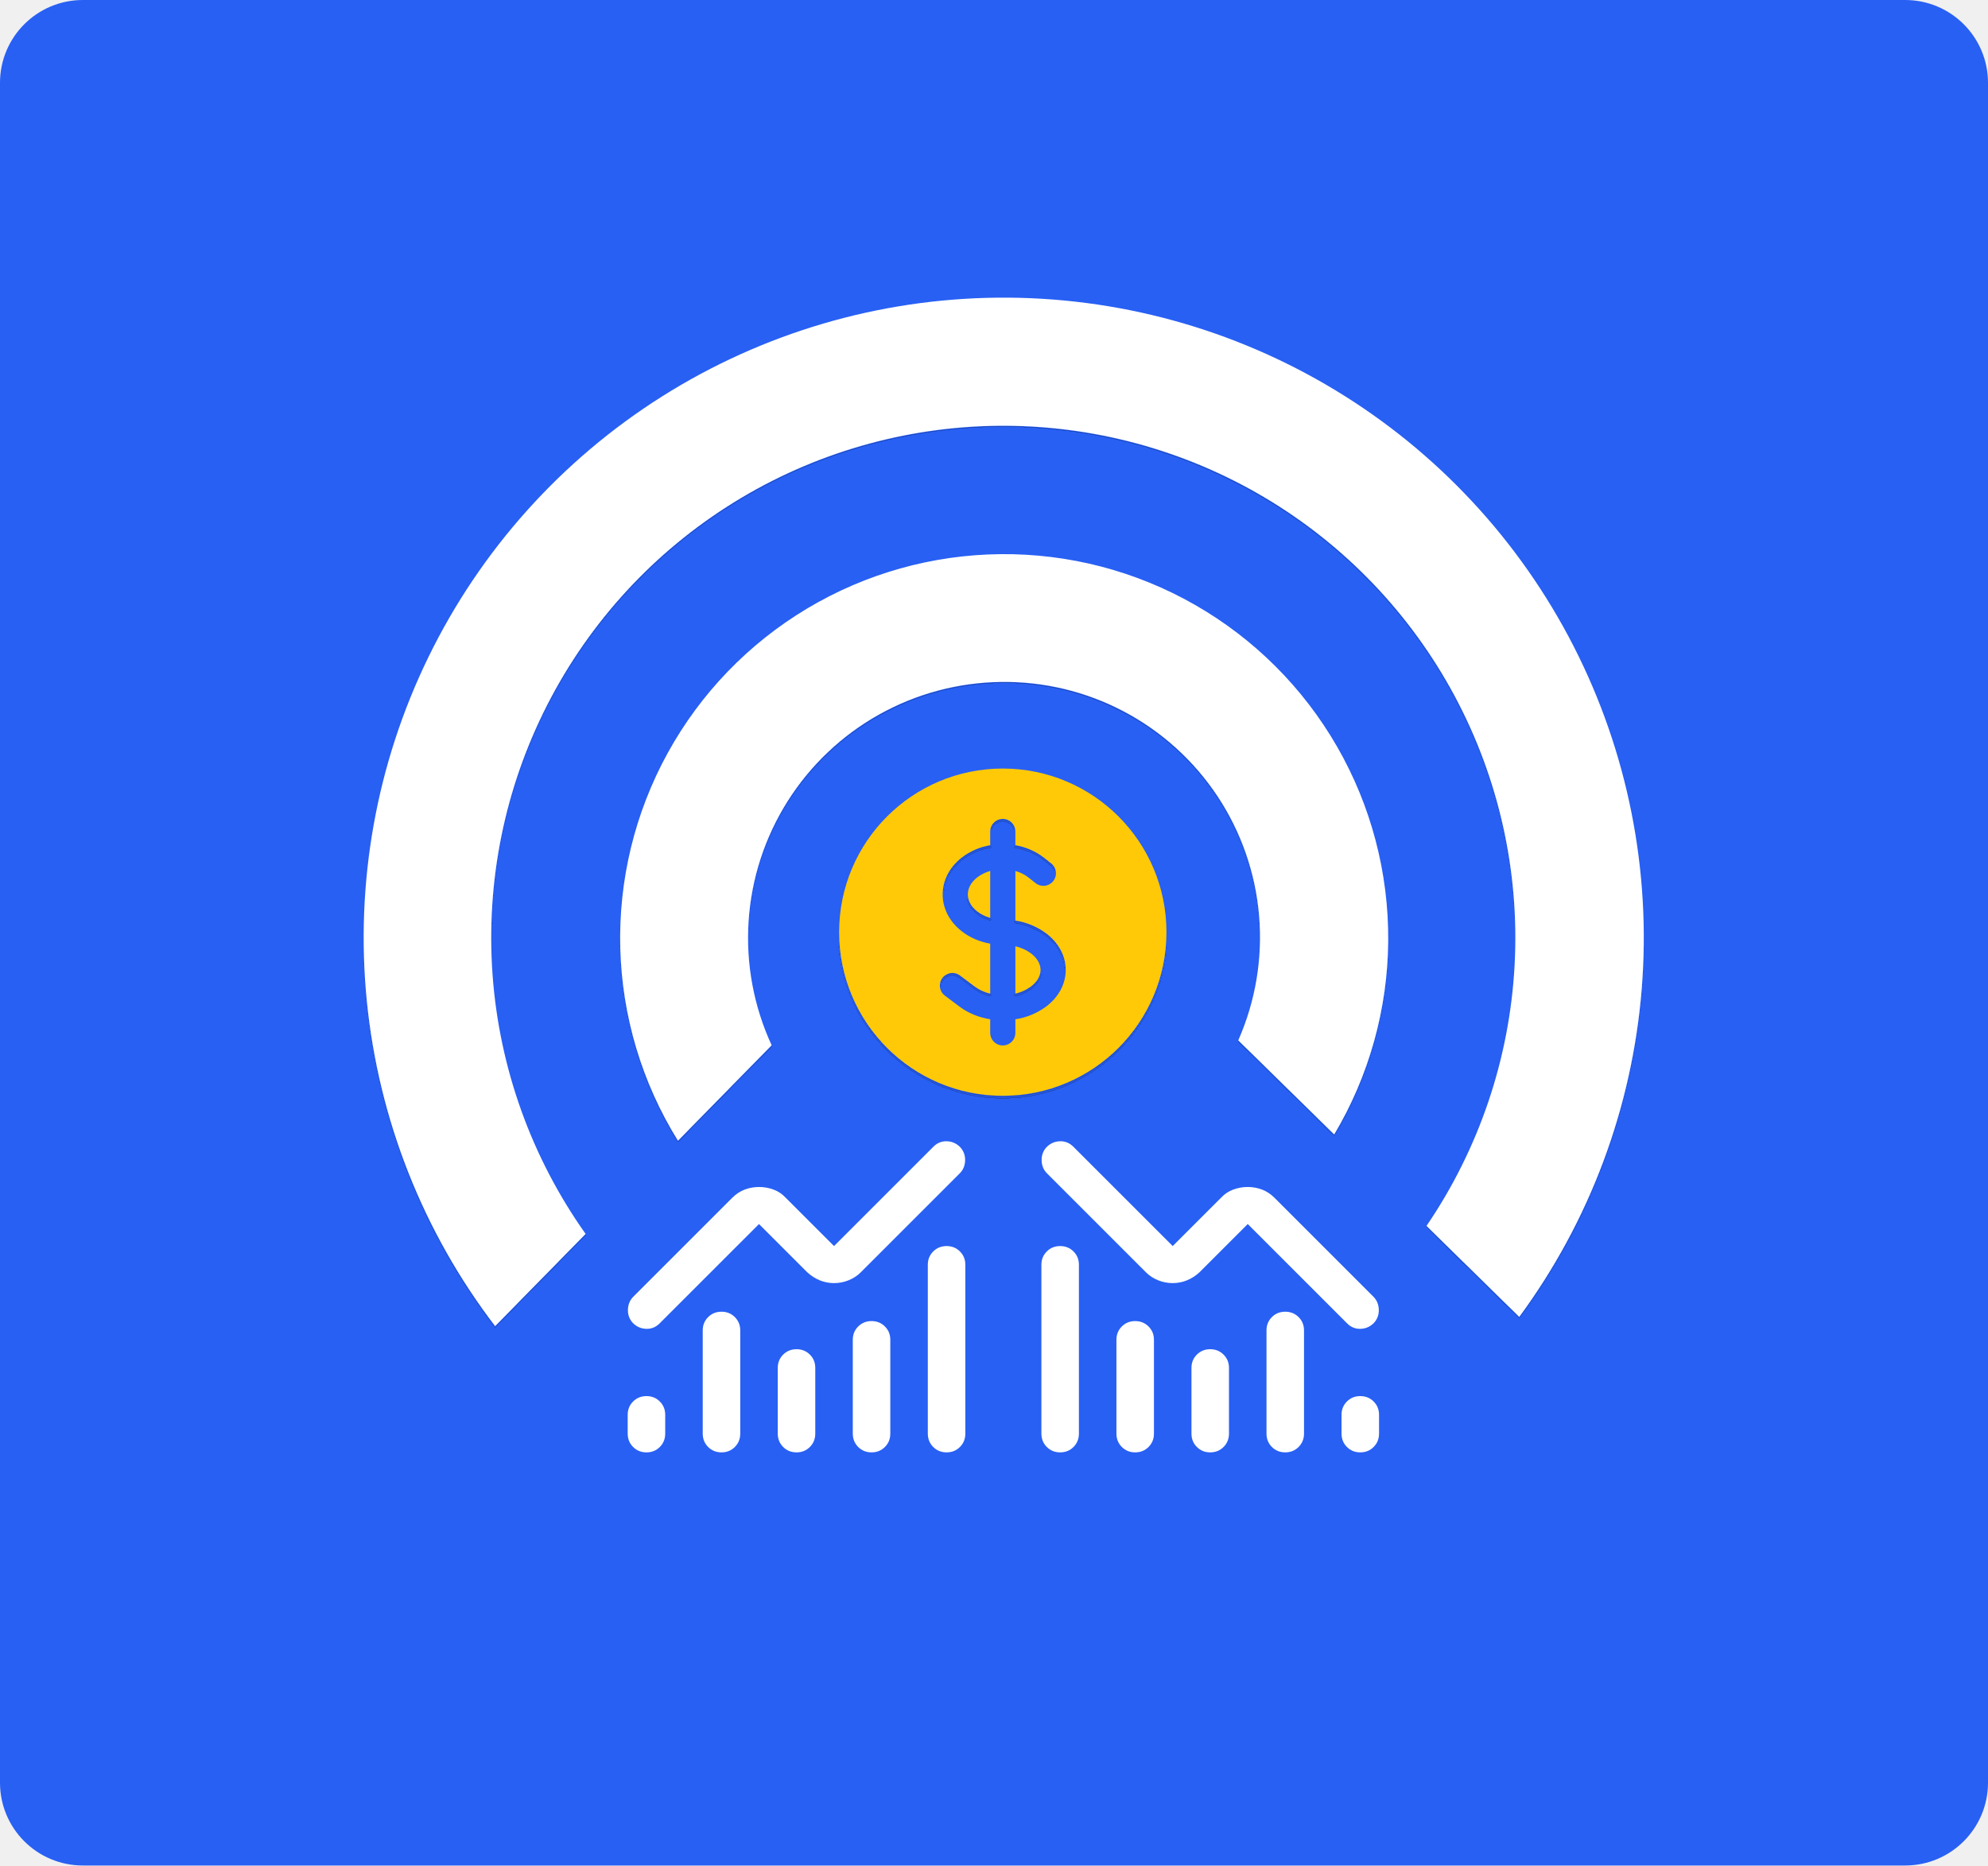
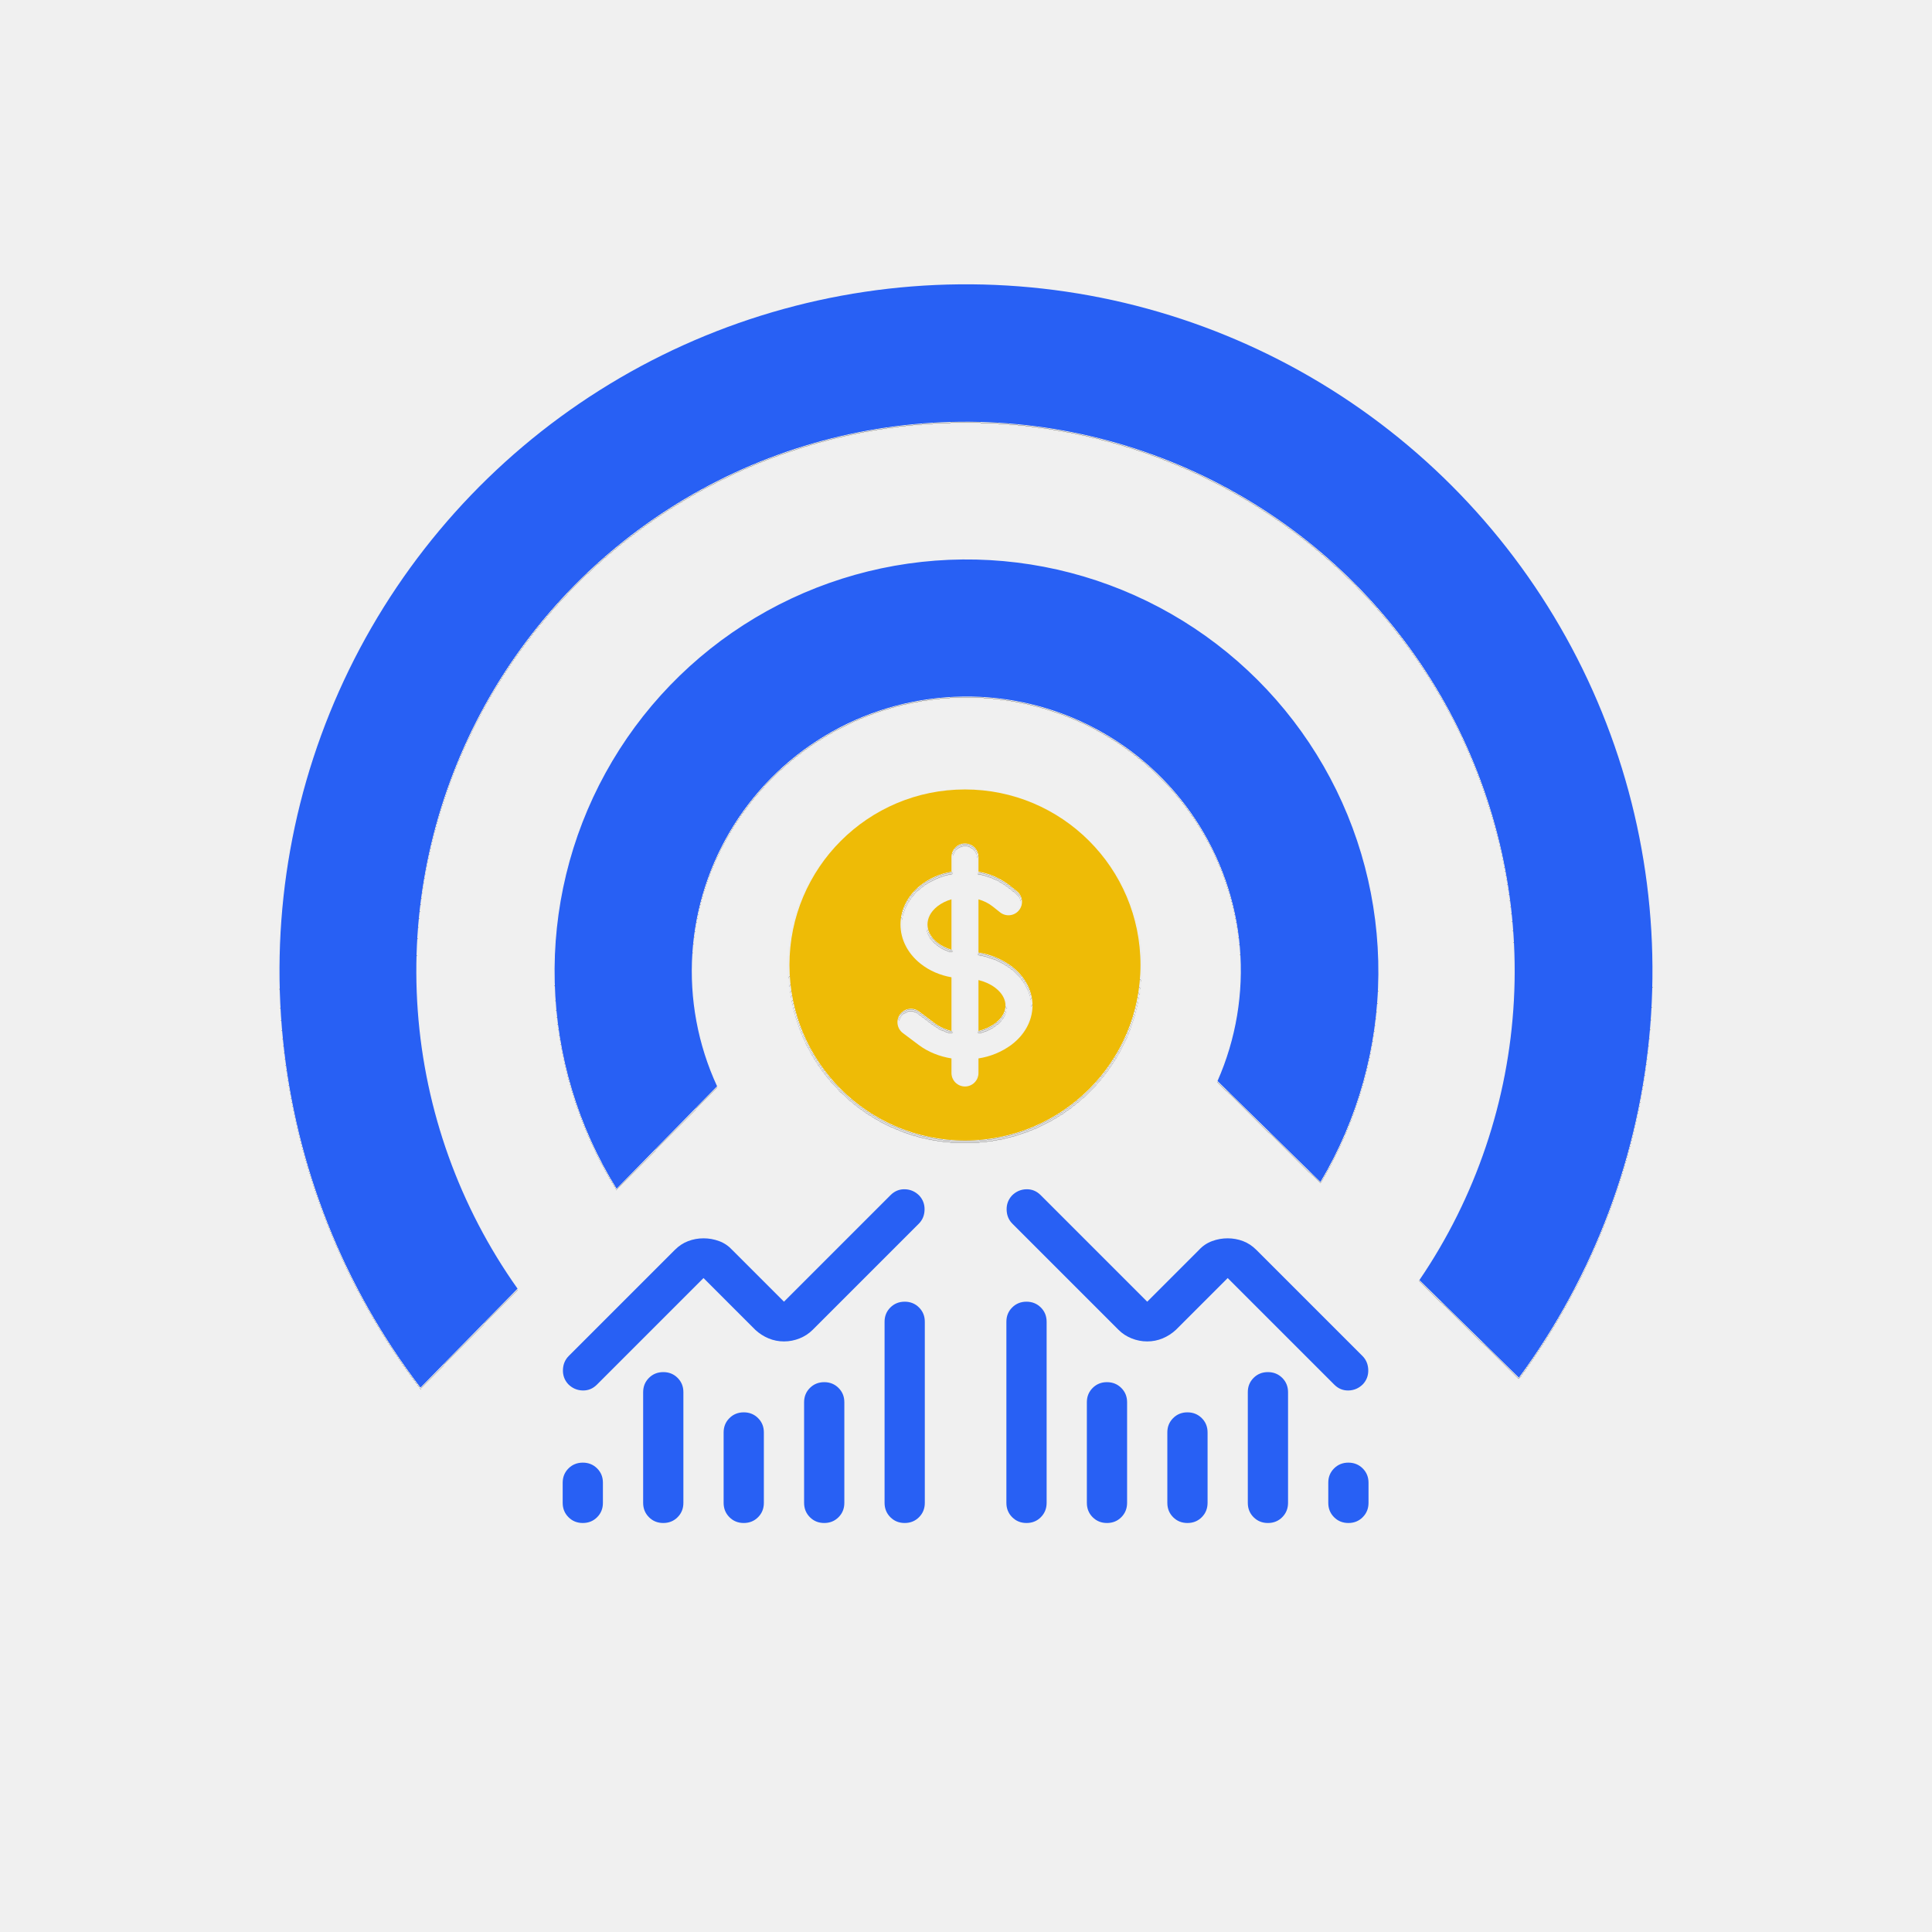
- <svg xmlns="http://www.w3.org/2000/svg" width="5305" height="4979" viewBox="0 0 5305 4979" fill="none">
-   <rect width="5305" height="4979" rx="221" fill="#2860F4" />
-   <path d="M1725.06 3876.35C1710.87 3876.35 1698.99 3871.54 1689.42 3861.93C1679.84 3852.32 1675.03 3840.44 1675 3826.29V3776.23C1675 3762.05 1679.81 3750.17 1689.42 3740.59C1699.03 3731.02 1710.91 3726.21 1725.06 3726.18C1739.2 3726.15 1751.1 3730.95 1760.75 3740.59C1770.39 3750.24 1775.18 3762.12 1775.11 3776.23V3826.29C1775.11 3840.47 1770.31 3852.37 1760.7 3861.98C1751.08 3871.59 1739.2 3876.38 1725.06 3876.35ZM1925.28 3876.35C1911.1 3876.35 1899.22 3871.54 1889.64 3861.93C1880.06 3852.32 1875.26 3840.44 1875.22 3826.29V3550.98C1875.22 3536.8 1880.03 3524.92 1889.64 3515.34C1899.25 3505.77 1911.13 3500.96 1925.28 3500.93C1939.43 3500.89 1951.32 3505.7 1960.97 3515.34C1970.61 3524.99 1975.4 3536.87 1975.33 3550.98V3826.29C1975.33 3840.47 1970.53 3852.37 1960.92 3861.98C1951.31 3871.59 1939.43 3876.38 1925.28 3876.35ZM2125.5 3876.35C2111.32 3876.35 2099.44 3871.54 2089.86 3861.93C2080.28 3852.32 2075.48 3840.44 2075.44 3826.29V3651.1C2075.44 3636.91 2080.25 3625.03 2089.86 3615.46C2099.47 3605.88 2111.35 3601.07 2125.5 3601.04C2139.65 3601.01 2151.55 3605.81 2161.19 3615.46C2170.83 3625.1 2175.62 3636.98 2175.56 3651.1V3826.29C2175.56 3840.47 2170.75 3852.37 2161.14 3861.98C2151.53 3871.59 2139.65 3876.38 2125.5 3876.35ZM2325.72 3876.35C2311.54 3876.35 2299.66 3871.54 2290.08 3861.93C2280.5 3852.32 2275.7 3840.44 2275.67 3826.29V3576.01C2275.67 3561.83 2280.47 3549.95 2290.08 3540.37C2299.69 3530.79 2311.57 3525.99 2325.72 3525.96C2339.87 3525.92 2351.77 3530.73 2361.41 3540.37C2371.06 3550.02 2375.84 3561.9 2375.78 3576.01V3826.29C2375.78 3840.47 2370.97 3852.37 2361.36 3861.98C2351.75 3871.59 2339.87 3876.38 2325.72 3876.35ZM2525.94 3876.35C2511.76 3876.35 2499.88 3871.54 2490.3 3861.93C2480.73 3852.32 2475.92 3840.44 2475.89 3826.29V3375.79C2475.89 3361.61 2480.69 3349.73 2490.3 3340.15C2499.91 3330.57 2511.79 3325.77 2525.94 3325.73C2540.09 3325.7 2551.99 3330.51 2561.63 3340.15C2571.28 3349.79 2576.07 3361.67 2576 3375.79V3826.29C2576 3840.47 2571.19 3852.37 2561.58 3861.98C2551.97 3871.59 2540.09 3876.38 2525.94 3876.35ZM2225.61 3424.59C2212.26 3424.59 2199.53 3422.09 2187.42 3417.09C2175.3 3412.08 2164.26 3404.99 2154.28 3395.81L2025.39 3266.92L1760.09 3532.21C1750.08 3542.22 1738.2 3547.03 1724.45 3546.63C1710.71 3546.23 1698.81 3541.01 1688.77 3530.96C1679.59 3520.95 1675.22 3509.07 1675.65 3495.32C1676.08 3481.57 1680.87 3470.09 1690.02 3460.88L1954.06 3196.84C1964.07 3186.83 1975.13 3179.54 1987.25 3174.97C1999.36 3170.39 2012.07 3168.09 2025.39 3168.06C2038.7 3168.03 2051.63 3170.33 2064.18 3174.97C2076.73 3179.6 2087.57 3186.9 2096.72 3196.84L2225.61 3325.73L2490.9 3060.44C2500.92 3050.43 2512.81 3045.62 2526.59 3046.02C2540.38 3046.42 2552.26 3051.65 2562.23 3061.69C2571.41 3071.7 2575.8 3083.6 2575.4 3097.38C2575 3111.16 2570.19 3122.62 2560.98 3131.77L2296.94 3395.81C2287.76 3404.99 2276.92 3412.08 2264.4 3417.09C2251.89 3422.09 2238.96 3424.59 2225.61 3424.59Z" fill="white" />
-   <path d="M3629.94 3876.35C3644.13 3876.35 3656.01 3871.54 3665.58 3861.93C3675.16 3852.32 3679.97 3840.44 3680 3826.29V3776.23C3680 3762.05 3675.19 3750.17 3665.58 3740.59C3655.97 3731.02 3644.09 3726.21 3629.94 3726.18C3615.8 3726.14 3603.9 3730.95 3594.25 3740.59C3584.61 3750.24 3579.82 3762.12 3579.89 3776.23V3826.29C3579.89 3840.47 3584.69 3852.37 3594.3 3861.98C3603.92 3871.59 3615.8 3876.38 3629.94 3876.35ZM3429.72 3876.35C3443.9 3876.35 3455.78 3871.54 3465.36 3861.93C3474.94 3852.32 3479.74 3840.44 3479.78 3826.29V3550.98C3479.78 3536.8 3474.97 3524.92 3465.36 3515.34C3455.75 3505.77 3443.87 3500.96 3429.72 3500.93C3415.57 3500.89 3403.68 3505.7 3394.03 3515.34C3384.39 3524.99 3379.6 3536.87 3379.67 3550.98V3826.29C3379.67 3840.47 3384.47 3852.37 3394.08 3861.98C3403.69 3871.59 3415.57 3876.38 3429.72 3876.35ZM3229.5 3876.35C3243.68 3876.35 3255.56 3871.54 3265.14 3861.93C3274.72 3852.32 3279.52 3840.44 3279.56 3826.29V3651.09C3279.56 3636.91 3274.75 3625.03 3265.14 3615.46C3255.53 3605.88 3243.65 3601.07 3229.5 3601.04C3215.35 3601.01 3203.45 3605.81 3193.81 3615.46C3184.17 3625.1 3179.38 3636.98 3179.44 3651.09V3826.29C3179.44 3840.47 3184.25 3852.37 3193.86 3861.98C3203.47 3871.59 3215.35 3876.38 3229.5 3876.35ZM3029.28 3876.35C3043.46 3876.35 3055.34 3871.54 3064.92 3861.93C3074.5 3852.32 3079.3 3840.44 3079.33 3826.29V3576.01C3079.33 3561.83 3074.53 3549.95 3064.92 3540.37C3055.31 3530.79 3043.43 3525.99 3029.28 3525.96C3015.13 3525.92 3003.23 3530.73 2993.59 3540.37C2983.94 3550.02 2979.16 3561.9 2979.22 3576.01V3826.29C2979.22 3840.47 2984.03 3852.37 2993.64 3861.98C3003.25 3871.59 3015.13 3876.38 3029.28 3876.35ZM2829.06 3876.35C2843.24 3876.35 2855.12 3871.54 2864.7 3861.93C2874.27 3852.32 2879.08 3840.44 2879.11 3826.29V3375.79C2879.11 3361.61 2874.31 3349.73 2864.7 3340.15C2855.09 3330.57 2843.21 3325.77 2829.06 3325.73C2814.91 3325.7 2803.01 3330.51 2793.37 3340.15C2783.72 3349.79 2778.93 3361.67 2779 3375.79V3826.29C2779 3840.47 2783.81 3852.37 2793.42 3861.98C2803.03 3871.59 2814.91 3876.38 2829.06 3876.35ZM3129.39 3424.59C3142.74 3424.59 3155.47 3422.09 3167.58 3417.09C3179.7 3412.08 3190.74 3404.99 3200.72 3395.81L3329.61 3266.92L3594.91 3532.21C3604.92 3542.22 3616.8 3547.03 3630.55 3546.63C3644.29 3546.23 3656.19 3541.01 3666.23 3530.96C3675.41 3520.95 3679.78 3509.07 3679.35 3495.32C3678.92 3481.57 3674.13 3470.09 3664.98 3460.88L3400.94 3196.84C3390.93 3186.83 3379.87 3179.54 3367.75 3174.97C3355.64 3170.39 3342.93 3168.09 3329.61 3168.06C3316.3 3168.03 3303.37 3170.33 3290.82 3174.97C3278.27 3179.6 3267.43 3186.9 3258.28 3196.84L3129.39 3325.73L2864.1 3060.44C2854.08 3050.43 2842.19 3045.62 2828.41 3046.02C2814.62 3046.42 2802.74 3051.65 2792.77 3061.69C2783.59 3071.7 2779.2 3083.6 2779.6 3097.38C2780 3111.16 2784.81 3122.62 2794.02 3131.77L3058.06 3395.81C3067.24 3404.99 3078.08 3412.08 3090.6 3417.09C3103.11 3422.09 3116.04 3424.59 3129.39 3424.59Z" fill="white" />
-   <g filter="url(#filter0_d_108_443)">
-     <path d="M1322.31 3540.79C1129.43 3288.88 1010.53 2988.24 978.926 2672.55C947.323 2356.86 1004.27 2038.61 1143.39 1753.47C1282.5 1468.33 1498.28 1227.58 1766.54 1058.19C2034.81 888.801 2344.95 797.478 2662.2 794.457C2979.45 791.436 3291.27 876.837 3562.71 1041.08C3834.15 1205.33 4054.48 1441.94 4199 1724.38C4343.52 2006.81 4406.51 2323.92 4380.93 2640.15C4355.34 2956.39 4242.19 3259.24 4054.14 3514.77L3806.64 3271.94C3947.13 3065.66 4028.43 2824.85 4041.74 2575.63C4055.04 2326.41 3999.84 2078.31 3882.12 1858.24C3764.39 1638.18 3588.65 1454.56 3373.95 1327.31C3159.26 1200.06 2913.81 1134.04 2664.25 1136.42C2414.68 1138.8 2170.54 1209.48 1958.3 1340.79C1746.07 1472.11 1573.85 1659.04 1460.34 1881.31C1346.83 2103.57 1296.36 2352.68 1314.41 2601.6C1332.46 2850.52 1418.34 3089.74 1562.73 3293.31L1321.09 3539.59L1322.31 3540.79ZM1809.17 3044.57C1713.19 2890.08 1660.06 2712.84 1655.23 2531.03C1650.39 2349.22 1694.02 2169.4 1781.65 2010.03C1869.27 1850.66 1997.73 1717.48 2153.83 1624.16C2309.94 1530.84 2488.06 1480.74 2669.92 1479.01C2851.79 1477.28 3030.84 1523.97 3188.69 1614.3C3346.54 1704.63 3477.51 1835.35 3568.15 1993.02C3658.8 2150.69 3705.84 2329.65 3704.47 2511.52C3703.1 2693.38 3653.35 2871.61 3560.34 3027.89L3304.31 2776.69C3350.44 2672.17 3369.55 2557.73 3359.88 2443.89C3350.22 2330.05 3312.1 2220.47 3249.01 2125.22C3185.93 2029.96 3099.91 1952.1 2998.86 1898.78C2897.82 1845.47 2784.99 1818.41 2670.76 1820.1C2556.83 1821.54 2445.07 1851.45 2345.66 1907.11C2246.24 1962.77 2162.32 2042.41 2101.54 2138.78C2040.76 2235.15 2005.04 2345.19 1997.64 2458.88C1990.24 2572.58 2011.39 2686.32 2059.17 2789.76L1807.97 3045.79L1809.17 3044.57Z" fill="white" />
+ <svg xmlns="http://www.w3.org/2000/svg" width="4807" height="4807" viewBox="0 0 4807 4807" fill="none">
+   <path d="M1450.06 3789.35C1435.87 3789.35 1423.99 3784.54 1414.42 3774.93C1404.84 3765.32 1400.03 3753.44 1400 3739.29V3689.23C1400 3675.05 1404.81 3663.17 1414.42 3653.59C1424.03 3644.02 1435.91 3639.21 1450.06 3639.18C1464.2 3639.15 1476.1 3643.95 1485.75 3653.59C1495.39 3663.24 1500.18 3675.12 1500.11 3689.23V3739.29C1500.11 3753.47 1495.31 3765.37 1485.7 3774.98C1476.08 3784.59 1464.2 3789.38 1450.06 3789.35ZM1650.28 3789.35C1636.1 3789.35 1624.22 3784.54 1614.64 3774.93C1605.06 3765.32 1600.26 3753.44 1600.22 3739.29V3463.98C1600.22 3449.8 1605.03 3437.92 1614.64 3428.34C1624.25 3418.77 1636.13 3413.96 1650.28 3413.93C1664.43 3413.89 1676.32 3418.7 1685.97 3428.34C1695.61 3437.99 1700.4 3449.87 1700.33 3463.98V3739.29C1700.33 3753.47 1695.53 3765.37 1685.92 3774.98C1676.31 3784.59 1664.43 3789.38 1650.28 3789.35ZM1850.5 3789.35C1836.32 3789.35 1824.44 3784.54 1814.86 3774.93C1805.28 3765.32 1800.48 3753.44 1800.44 3739.29V3564.1C1800.44 3549.91 1805.25 3538.03 1814.86 3528.46C1824.47 3518.88 1836.35 3514.07 1850.5 3514.04C1864.65 3514.01 1876.55 3518.81 1886.19 3528.46C1895.83 3538.1 1900.62 3549.98 1900.56 3564.1V3739.29C1900.56 3753.47 1895.75 3765.37 1886.14 3774.98C1876.53 3784.59 1864.65 3789.38 1850.5 3789.35ZM2050.72 3789.35C2036.54 3789.35 2024.66 3784.54 2015.08 3774.93C2005.5 3765.32 2000.7 3753.44 2000.67 3739.29V3489.01C2000.67 3474.83 2005.47 3462.95 2015.08 3453.37C2024.69 3443.79 2036.57 3438.99 2050.72 3438.96C2064.87 3438.92 2076.77 3443.73 2086.41 3453.37C2096.06 3463.02 2100.84 3474.9 2100.78 3489.01V3739.29C2100.78 3753.47 2095.97 3765.37 2086.36 3774.98C2076.75 3784.59 2064.87 3789.38 2050.72 3789.35ZM2250.94 3789.35C2236.76 3789.35 2224.88 3784.54 2215.3 3774.93C2205.73 3765.32 2200.92 3753.44 2200.89 3739.29V3288.79C2200.89 3274.61 2205.69 3262.73 2215.3 3253.15C2224.91 3243.57 2236.79 3238.77 2250.94 3238.73C2265.09 3238.7 2276.99 3243.51 2286.63 3253.15C2296.28 3262.79 2301.07 3274.67 2301 3288.79V3739.29C2301 3753.47 2296.19 3765.37 2286.58 3774.98C2276.97 3784.59 2265.09 3789.38 2250.94 3789.35ZM1950.61 3337.59C1937.26 3337.59 1924.53 3335.09 1912.42 3330.09C1900.3 3325.08 1889.26 3317.99 1879.28 3308.81L1750.39 3179.92L1485.09 3445.21C1475.08 3455.22 1463.2 3460.03 1449.45 3459.63C1435.71 3459.23 1423.81 3454.01 1413.77 3443.96C1404.59 3433.95 1400.22 3422.07 1400.65 3408.32C1401.08 3394.57 1405.87 3383.09 1415.02 3373.88L1679.06 3109.84C1689.07 3099.83 1700.13 3092.54 1712.25 3087.97C1724.36 3083.39 1737.07 3081.09 1750.39 3081.06C1763.7 3081.03 1776.63 3083.33 1789.18 3087.97C1801.73 3092.6 1812.57 3099.9 1821.72 3109.84L1950.61 3238.73L2215.9 2973.44C2225.92 2963.43 2237.81 2958.62 2251.59 2959.02C2265.38 2959.42 2277.26 2964.65 2287.23 2974.69C2296.41 2984.7 2300.8 2996.6 2300.4 3010.38C2300 3024.16 2295.19 3035.62 2285.98 3044.77L2021.94 3308.81C2012.76 3317.99 2001.92 3325.08 1989.4 3330.09C1976.89 3335.09 1963.96 3337.59 1950.61 3337.59Z" fill="#2860F4" />
+   <path d="M3354.94 3789.35C3369.13 3789.35 3381.01 3784.54 3390.58 3774.93C3400.16 3765.32 3404.97 3753.44 3405 3739.29V3689.23C3405 3675.05 3400.19 3663.17 3390.58 3653.59C3380.97 3644.02 3369.09 3639.21 3354.94 3639.18C3340.8 3639.14 3328.9 3643.95 3319.25 3653.59C3309.61 3663.24 3304.82 3675.12 3304.89 3689.23V3739.29C3304.89 3753.47 3309.69 3765.37 3319.3 3774.98C3328.92 3784.59 3340.8 3789.38 3354.94 3789.35ZM3154.72 3789.35C3168.9 3789.35 3180.78 3784.54 3190.36 3774.93C3199.94 3765.32 3204.74 3753.44 3204.78 3739.29V3463.98C3204.78 3449.8 3199.97 3437.92 3190.36 3428.34C3180.75 3418.77 3168.87 3413.96 3154.72 3413.93C3140.57 3413.89 3128.68 3418.7 3119.03 3428.34C3109.39 3437.99 3104.6 3449.87 3104.67 3463.98V3739.29C3104.67 3753.47 3109.47 3765.37 3119.08 3774.98C3128.69 3784.59 3140.57 3789.38 3154.72 3789.35ZM2954.5 3789.35C2968.68 3789.35 2980.56 3784.54 2990.14 3774.93C2999.72 3765.32 3004.52 3753.44 3004.56 3739.29V3564.09C3004.56 3549.91 2999.75 3538.03 2990.14 3528.46C2980.53 3518.88 2968.65 3514.07 2954.5 3514.04C2940.35 3514.01 2928.45 3518.81 2918.81 3528.46C2909.17 3538.1 2904.38 3549.98 2904.44 3564.09V3739.29C2904.44 3753.47 2909.25 3765.37 2918.86 3774.98C2928.47 3784.59 2940.35 3789.38 2954.5 3789.35ZM2754.28 3789.35C2768.46 3789.35 2780.34 3784.54 2789.92 3774.93C2799.5 3765.32 2804.3 3753.44 2804.33 3739.29V3489.01C2804.33 3474.83 2799.53 3462.95 2789.92 3453.37C2780.31 3443.79 2768.43 3438.99 2754.28 3438.96C2740.13 3438.92 2728.23 3443.73 2718.59 3453.37C2708.94 3463.02 2704.16 3474.9 2704.22 3489.01V3739.29C2704.22 3753.47 2709.03 3765.37 2718.64 3774.98C2728.25 3784.59 2740.13 3789.38 2754.28 3789.35ZM2554.06 3789.35C2568.24 3789.35 2580.12 3784.54 2589.7 3774.93C2599.27 3765.32 2604.08 3753.44 2604.11 3739.29V3288.79C2604.11 3274.61 2599.31 3262.73 2589.7 3253.15C2580.09 3243.57 2568.21 3238.77 2554.06 3238.73C2539.91 3238.7 2528.01 3243.51 2518.37 3253.15C2508.72 3262.79 2503.93 3274.67 2504 3288.79V3739.29C2504 3753.47 2508.81 3765.37 2518.42 3774.98C2528.03 3784.59 2539.91 3789.38 2554.06 3789.35ZM2854.39 3337.59C2867.74 3337.59 2880.47 3335.09 2892.58 3330.09C2904.7 3325.08 2915.74 3317.99 2925.72 3308.81L3054.61 3179.92L3319.91 3445.21C3329.92 3455.22 3341.8 3460.03 3355.55 3459.63C3369.29 3459.23 3381.19 3454.01 3391.23 3443.96C3400.41 3433.95 3404.78 3422.07 3404.35 3408.32C3403.92 3394.57 3399.13 3383.09 3389.98 3373.88L3125.94 3109.84C3115.93 3099.83 3104.87 3092.54 3092.75 3087.97C3080.64 3083.39 3067.93 3081.09 3054.61 3081.06C3041.3 3081.03 3028.37 3083.33 3015.82 3087.97C3003.27 3092.6 2992.43 3099.9 2983.28 3109.84L2854.39 3238.73L2589.1 2973.44C2579.08 2963.43 2567.19 2958.62 2553.41 2959.02C2539.62 2959.42 2527.74 2964.65 2517.77 2974.69C2508.59 2984.7 2504.2 2996.6 2504.6 3010.38C2505 3024.16 2509.81 3035.62 2519.02 3044.77L2783.06 3308.81C2792.24 3317.99 2803.08 3325.08 2815.6 3330.09C2828.11 3335.09 2841.04 3337.59 2854.39 3337.59Z" fill="#2860F4" />
+   <g filter="url(#filter0_d_113_462)">
+     <path d="M1047.31 3453.79C854.434 3201.88 735.529 2901.24 703.926 2585.55C672.323 2269.86 729.27 1951.61 868.385 1666.47C1007.5 1381.33 1223.28 1140.58 1491.54 971.189C1759.81 801.801 2069.95 710.478 2387.2 707.457C2704.45 704.436 3016.27 789.837 3287.71 954.085C3559.15 1118.33 3779.48 1354.94 3924 1637.38C4068.52 1919.81 4131.51 2236.92 4105.93 2553.15C4080.34 2869.39 3967.19 3172.24 3779.14 3427.77L3531.64 3184.94C3672.13 2978.66 3753.43 2737.85 3766.74 2488.63C3780.04 2239.41 3724.84 1991.31 3607.12 1771.24C3489.39 1551.18 3313.65 1367.56 3098.95 1240.31C2884.26 1113.06 2638.81 1047.04 2389.25 1049.42C2139.68 1051.8 1895.54 1122.48 1683.3 1253.79C1471.07 1385.11 1298.85 1572.04 1185.34 1794.31C1071.83 2016.57 1021.36 2265.68 1039.41 2514.6C1057.46 2763.52 1143.34 3002.74 1287.73 3206.31L1046.09 3452.59L1047.31 3453.79ZM1534.17 2957.57C1438.19 2803.08 1385.06 2625.84 1380.23 2444.03C1375.39 2262.22 1419.02 2082.4 1506.65 1923.03C1594.27 1763.66 1722.73 1630.48 1878.83 1537.16C2034.93 1443.84 2213.06 1393.74 2394.92 1392.01C2576.79 1390.28 2755.83 1436.97 2913.69 1527.3C3071.54 1617.63 3202.51 1748.35 3293.15 1906.02C3383.79 2063.69 3430.84 2242.65 3429.47 2424.52C3428.1 2606.38 3378.35 2784.61 3285.34 2940.89L3029.31 2689.69C3075.43 2585.17 3094.55 2470.73 3084.88 2356.89C3075.22 2243.05 3037.1 2133.47 2974.01 2038.22C2910.93 1942.96 2824.91 1865.1 2723.86 1811.78C2622.82 1758.47 2509.99 1731.41 2395.76 1733.1C2281.83 1734.54 2170.07 1764.45 2070.65 1820.11C1971.24 1875.77 1887.32 1955.41 1826.54 2051.78C1765.76 2148.15 1730.04 2258.19 1722.64 2371.88C1715.24 2485.58 1736.39 2599.32 1784.17 2702.76L1532.97 2958.79L1534.17 2957.57Z" fill="#2860F4" />
  </g>
-   <g filter="url(#filter1_d_108_443)">
-     <g filter="url(#filter2_d_108_443)">
-       <path d="M2607.15 2342.2C2617.32 2334.14 2629.41 2328.27 2642.36 2324.55V2449.74C2629.58 2446.24 2617.61 2440.26 2607.15 2432.14C2589.5 2418.12 2582.69 2401.64 2582.69 2387.17C2582.69 2372.7 2589.5 2356.22 2607.15 2342.2ZM2709.54 2651.98V2525.49C2725.09 2529.29 2739.28 2535.7 2750.8 2544.34C2769.92 2558.68 2776.73 2575.07 2776.73 2588.73C2776.73 2602.39 2769.92 2618.79 2750.8 2633.12C2738.45 2642.1 2724.42 2648.54 2709.54 2651.98Z" fill="#FFC908" />
-       <path fill-rule="evenodd" clip-rule="evenodd" d="M2675.95 2051.23C2434.75 2051.23 2239.23 2246.75 2239.23 2487.95C2239.23 2729.15 2434.75 2924.67 2675.95 2924.67C2917.15 2924.67 3112.67 2729.15 3112.67 2487.95C3112.67 2246.75 2917.15 2051.23 2675.95 2051.23ZM2709.54 2219.2C2709.54 2210.29 2706 2201.75 2699.7 2195.45C2693.4 2189.15 2684.86 2185.61 2675.95 2185.61C2667.04 2185.61 2658.5 2189.15 2652.2 2195.45C2645.9 2201.75 2642.36 2210.29 2642.36 2219.2V2255.75C2614.27 2260.48 2587.79 2272.11 2565.31 2289.61C2533.42 2314.96 2515.51 2350.08 2515.51 2387.17C2515.51 2424.3 2533.42 2459.37 2565.36 2484.72C2587.84 2502.64 2614.72 2513.7 2642.36 2518.59V2651.98C2627.48 2648.53 2613.45 2642.11 2601.1 2633.12L2561.73 2603.56C2558.2 2600.91 2554.19 2598.98 2549.91 2597.89C2545.64 2596.79 2541.19 2596.55 2536.82 2597.18C2528 2598.44 2520.05 2603.15 2514.7 2610.28C2509.35 2617.4 2507.06 2626.36 2508.32 2635.18C2509.58 2644 2514.29 2651.96 2521.42 2657.31L2560.79 2686.87C2584.66 2704.79 2613.15 2715.76 2642.36 2720.46V2756.7C2642.36 2765.61 2645.9 2774.15 2652.2 2780.45C2658.5 2786.75 2667.04 2790.29 2675.95 2790.29C2684.86 2790.29 2693.4 2786.75 2699.7 2780.45C2706 2774.15 2709.54 2765.61 2709.54 2756.7V2720.42C2739.04 2715.99 2767.03 2704.47 2791.11 2686.87C2824.48 2661.83 2843.92 2626.67 2843.92 2588.73C2843.92 2550.79 2824.48 2515.63 2791.11 2490.59C2767.03 2472.97 2739.05 2461.44 2709.54 2457V2324.64C2722.53 2328.31 2734.58 2334.18 2744.75 2342.24L2763.34 2357.02C2770.32 2362.57 2779.21 2365.11 2788.07 2364.09C2796.92 2363.07 2805.01 2358.58 2810.55 2351.6C2816.09 2344.62 2818.63 2335.73 2817.62 2326.88C2816.6 2318.02 2812.11 2309.94 2805.13 2304.39L2786.54 2289.61C2764.07 2272.14 2737.61 2260.52 2709.54 2255.79V2219.2Z" fill="#FFC908" />
+   <g filter="url(#filter1_d_113_462)">
+     <g filter="url(#filter2_d_113_462)">
+       <path d="M2332.15 2255.2C2342.32 2247.13 2354.41 2241.27 2367.35 2237.55V2362.74C2354.58 2359.24 2342.61 2353.26 2332.15 2345.14C2314.5 2331.12 2307.69 2314.64 2307.69 2300.17C2307.69 2285.7 2314.5 2269.22 2332.15 2255.2ZM2434.54 2564.98V2438.48C2450.08 2442.29 2464.28 2448.7 2475.8 2457.34C2494.92 2471.67 2501.73 2488.07 2501.73 2501.73C2501.73 2515.39 2494.92 2531.79 2475.8 2546.12C2463.45 2555.1 2449.42 2561.54 2434.54 2564.98Z" fill="#EEBB06" />
+       <path fill-rule="evenodd" clip-rule="evenodd" d="M2400.95 1964.23C2159.75 1964.23 1964.23 2159.75 1964.23 2400.95C1964.23 2642.15 2159.75 2837.67 2400.95 2837.67C2642.15 2837.67 2837.67 2642.15 2837.67 2400.95C2837.67 2159.75 2642.15 1964.23 2400.95 1964.23ZM2434.54 2132.2C2434.54 2123.29 2431 2114.74 2424.7 2108.44C2418.4 2102.14 2409.86 2098.61 2400.95 2098.61C2392.04 2098.61 2383.49 2102.14 2377.19 2108.44C2370.89 2114.74 2367.36 2123.29 2367.36 2132.2V2168.75C2339.26 2173.48 2312.79 2185.11 2290.31 2202.61C2258.42 2227.96 2240.51 2263.08 2240.51 2300.17C2240.51 2337.3 2258.42 2372.37 2290.36 2397.72C2312.84 2415.64 2339.72 2426.7 2367.36 2431.59V2564.98C2352.48 2561.53 2338.45 2555.11 2326.1 2546.12L2286.73 2516.56C2283.2 2513.91 2279.19 2511.98 2274.91 2510.89C2270.64 2509.79 2266.19 2509.55 2261.82 2510.18C2253 2511.44 2245.04 2516.15 2239.7 2523.28C2234.35 2530.4 2232.06 2539.36 2233.32 2548.18C2234.58 2557 2239.29 2564.96 2246.42 2570.31L2285.79 2599.87C2309.66 2617.79 2338.15 2628.76 2367.36 2633.46V2669.7C2367.36 2678.61 2370.89 2687.15 2377.19 2693.45C2383.49 2699.75 2392.04 2703.29 2400.95 2703.29C2409.86 2703.29 2418.4 2699.75 2424.7 2693.45C2431 2687.15 2434.54 2678.61 2434.54 2669.7V2633.42C2464.04 2628.98 2492.03 2617.47 2516.11 2599.87C2549.48 2574.83 2568.92 2539.67 2568.92 2501.73C2568.92 2463.79 2549.48 2428.63 2516.11 2403.59C2492.03 2385.97 2464.05 2374.44 2434.54 2370V2237.64C2447.53 2241.31 2459.58 2247.18 2469.75 2255.24L2488.34 2270.02C2495.32 2275.56 2504.21 2278.11 2513.07 2277.09C2521.92 2276.07 2530.01 2271.58 2535.55 2264.6C2541.09 2257.62 2543.63 2248.73 2542.62 2239.88C2541.6 2231.02 2537.11 2222.93 2530.13 2217.39L2511.54 2202.61C2489.07 2185.14 2462.61 2173.51 2434.54 2168.79V2132.2Z" fill="#EEBB06" />
    </g>
  </g>
  <defs>
-     <filter id="filter0_d_108_443" x="967.431" y="793.38" width="3422.06" height="2752.41" filterUnits="userSpaceOnUse" color-interpolation-filters="sRGB">
+     <filter id="filter0_d_113_462" x="692.43" y="706.38" width="3422.06" height="2752.41" filterUnits="userSpaceOnUse" color-interpolation-filters="sRGB">
      <feFlood flood-opacity="0" result="BackgroundImageFix" />
      <feColorMatrix in="SourceAlpha" type="matrix" values="0 0 0 0 0 0 0 0 0 0 0 0 0 0 0 0 0 0 127 0" result="hardAlpha" />
      <feOffset dy="2" />
      <feGaussianBlur stdDeviation="1.5" />
      <feComposite in2="hardAlpha" operator="out" />
      <feColorMatrix type="matrix" values="0 0 0 0 0 0 0 0 0 0 0 0 0 0 0 0 0 0 0.25 0" />
-       <feBlend mode="normal" in2="BackgroundImageFix" result="effect1_dropShadow_108_443" />
-       <feBlend mode="normal" in="SourceGraphic" in2="effect1_dropShadow_108_443" result="shape" />
+       <feBlend mode="normal" in2="BackgroundImageFix" result="effect1_dropShadow_113_462" />
+       <feBlend mode="normal" in="SourceGraphic" in2="effect1_dropShadow_113_462" result="shape" />
    </filter>
-     <filter id="filter1_d_108_443" x="2137" y="1951" width="1081" height="1081" filterUnits="userSpaceOnUse" color-interpolation-filters="sRGB">
+     <filter id="filter1_d_113_462" x="1862" y="1864" width="1081" height="1081" filterUnits="userSpaceOnUse" color-interpolation-filters="sRGB">
      <feFlood flood-opacity="0" result="BackgroundImageFix" />
      <feColorMatrix in="SourceAlpha" type="matrix" values="0 0 0 0 0 0 0 0 0 0 0 0 0 0 0 0 0 0 127 0" result="hardAlpha" />
      <feOffset dy="2" />
      <feGaussianBlur stdDeviation="1.5" />
      <feComposite in2="hardAlpha" operator="out" />
      <feColorMatrix type="matrix" values="0 0 0 0 0 0 0 0 0 0 0 0 0 0 0 0 0 0 0.25 0" />
-       <feBlend mode="normal" in2="BackgroundImageFix" result="effect1_dropShadow_108_443" />
-       <feBlend mode="normal" in="SourceGraphic" in2="effect1_dropShadow_108_443" result="shape" />
+       <feBlend mode="normal" in2="BackgroundImageFix" result="effect1_dropShadow_113_462" />
+       <feBlend mode="normal" in="SourceGraphic" in2="effect1_dropShadow_113_462" result="shape" />
    </filter>
-     <filter id="filter2_d_108_443" x="2236.23" y="2050.23" width="879.438" height="879.438" filterUnits="userSpaceOnUse" color-interpolation-filters="sRGB">
+     <filter id="filter2_d_113_462" x="1961.23" y="1963.23" width="879.438" height="879.438" filterUnits="userSpaceOnUse" color-interpolation-filters="sRGB">
      <feFlood flood-opacity="0" result="BackgroundImageFix" />
      <feColorMatrix in="SourceAlpha" type="matrix" values="0 0 0 0 0 0 0 0 0 0 0 0 0 0 0 0 0 0 127 0" result="hardAlpha" />
      <feOffset dy="2" />
      <feGaussianBlur stdDeviation="1.5" />
      <feComposite in2="hardAlpha" operator="out" />
      <feColorMatrix type="matrix" values="0 0 0 0 0 0 0 0 0 0 0 0 0 0 0 0 0 0 0.25 0" />
-       <feBlend mode="normal" in2="BackgroundImageFix" result="effect1_dropShadow_108_443" />
-       <feBlend mode="normal" in="SourceGraphic" in2="effect1_dropShadow_108_443" result="shape" />
+       <feBlend mode="normal" in2="BackgroundImageFix" result="effect1_dropShadow_113_462" />
+       <feBlend mode="normal" in="SourceGraphic" in2="effect1_dropShadow_113_462" result="shape" />
    </filter>
  </defs>
</svg>
